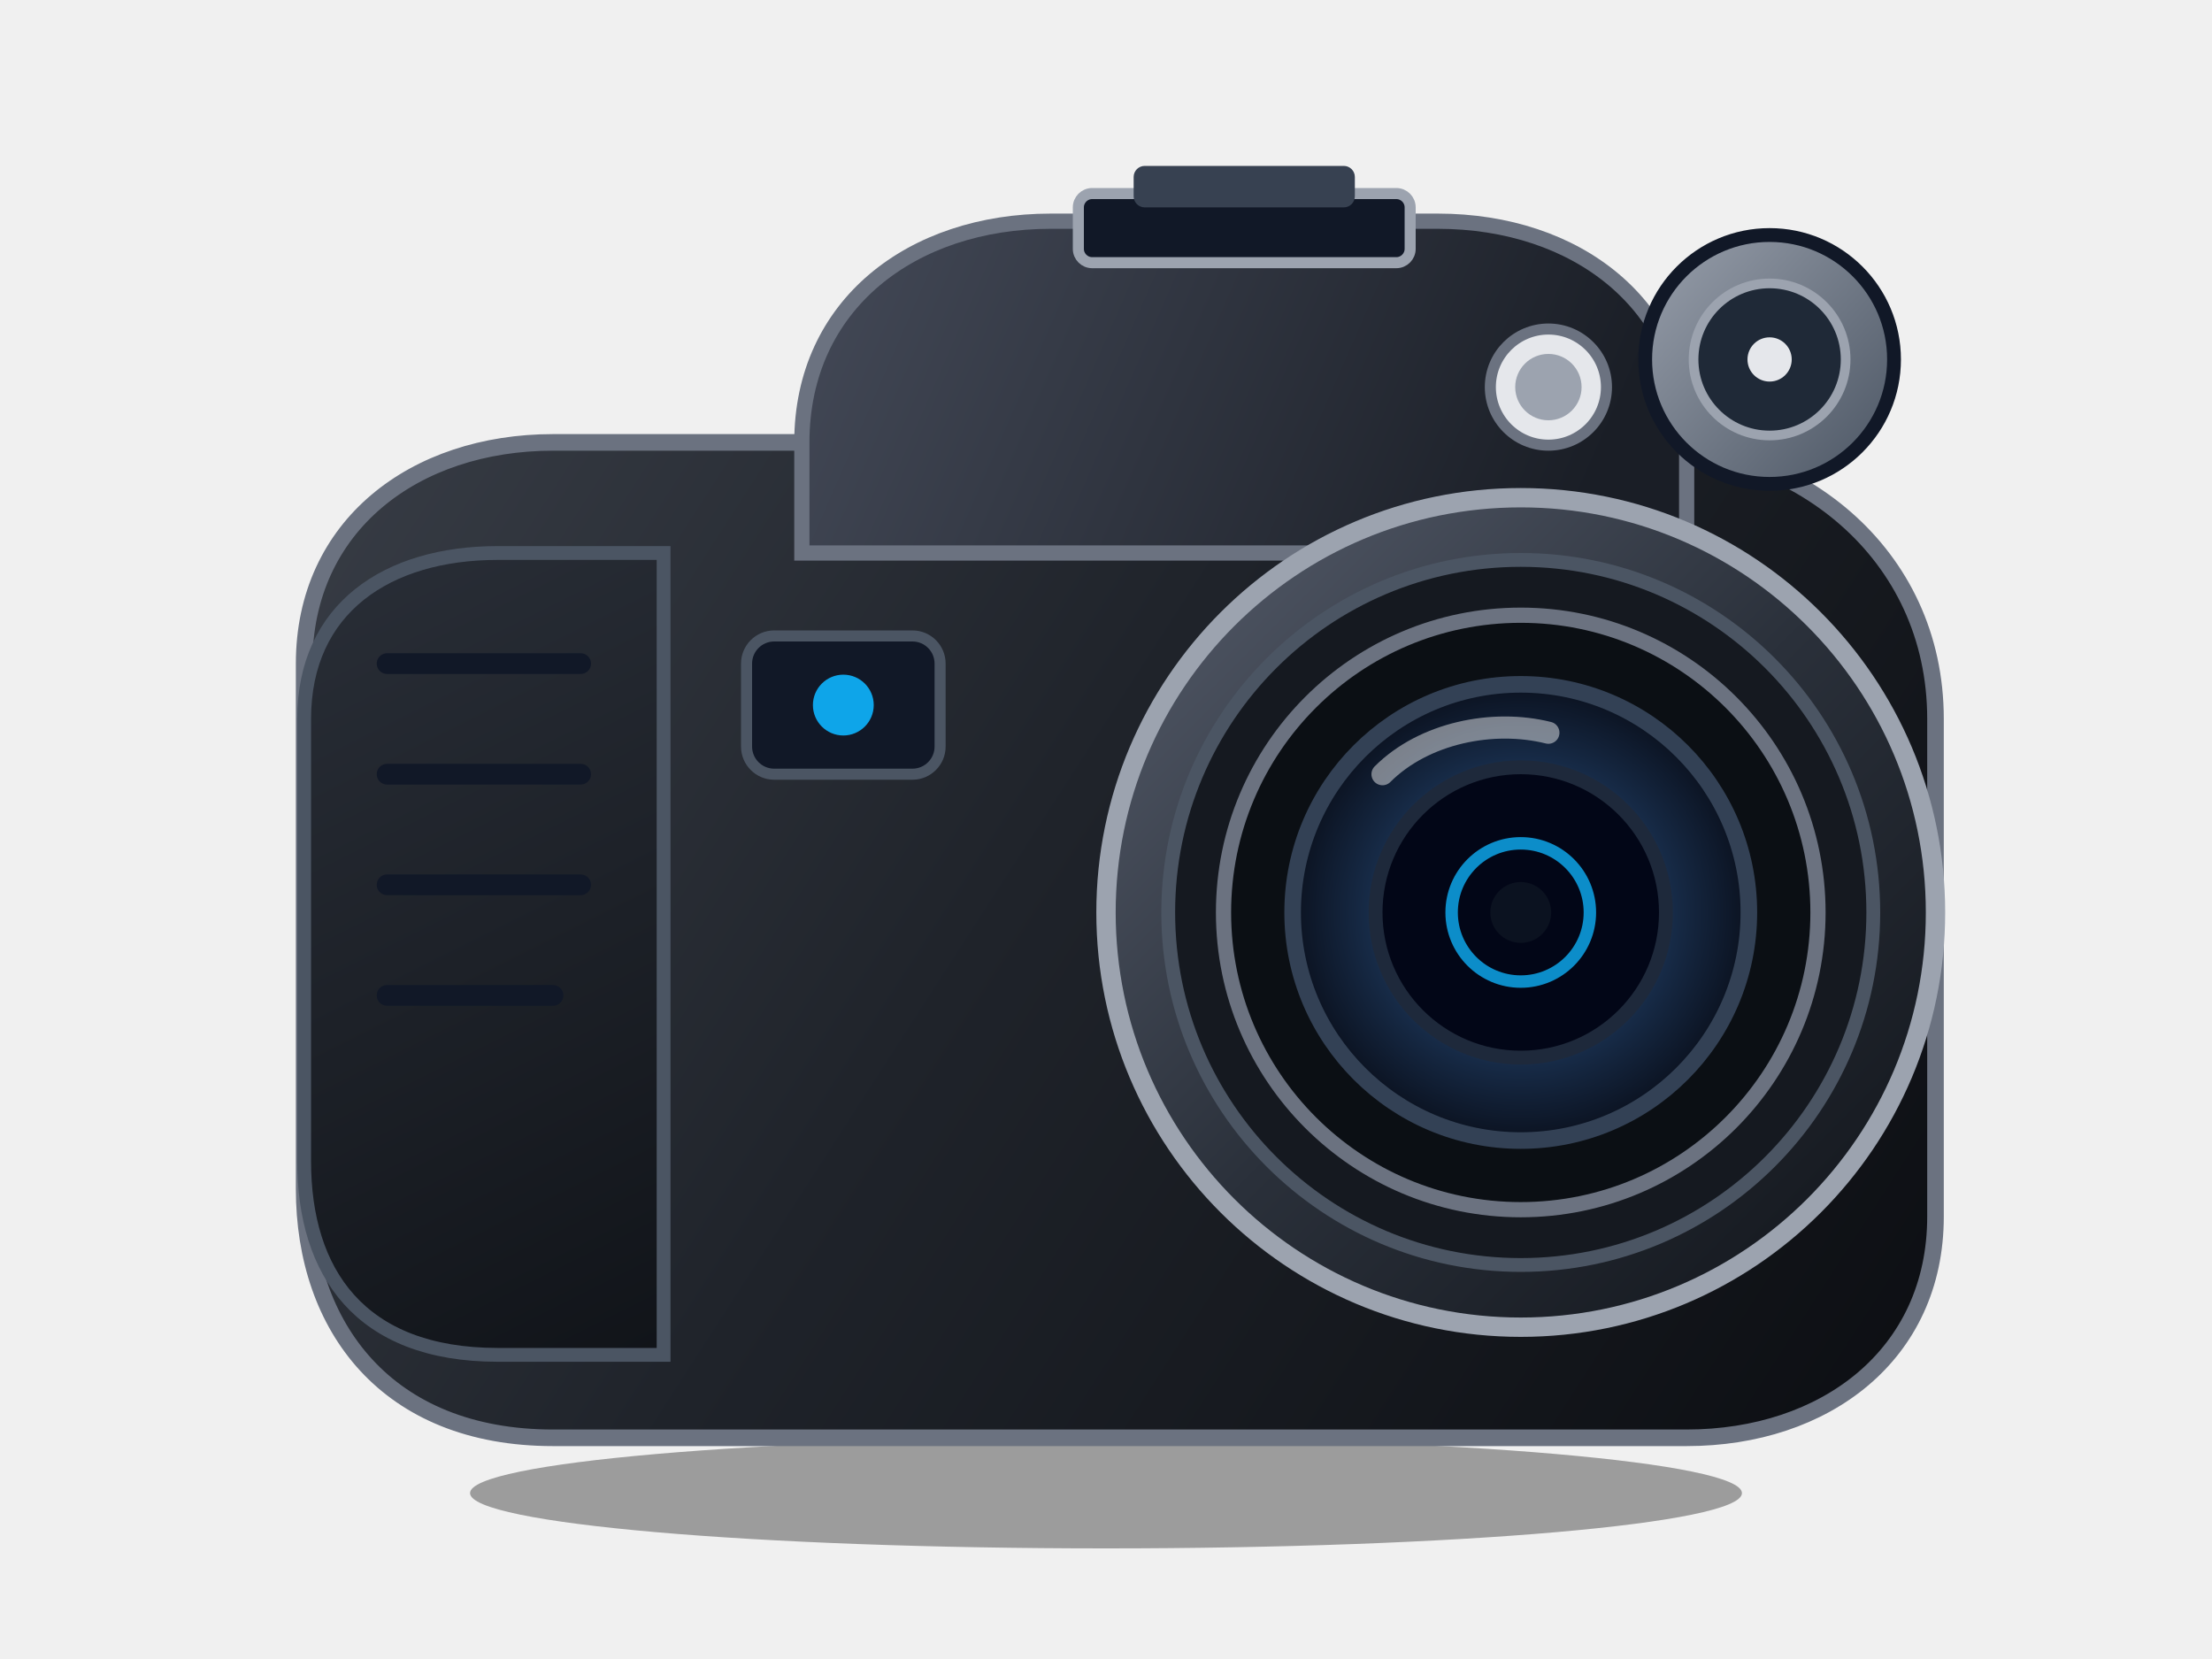
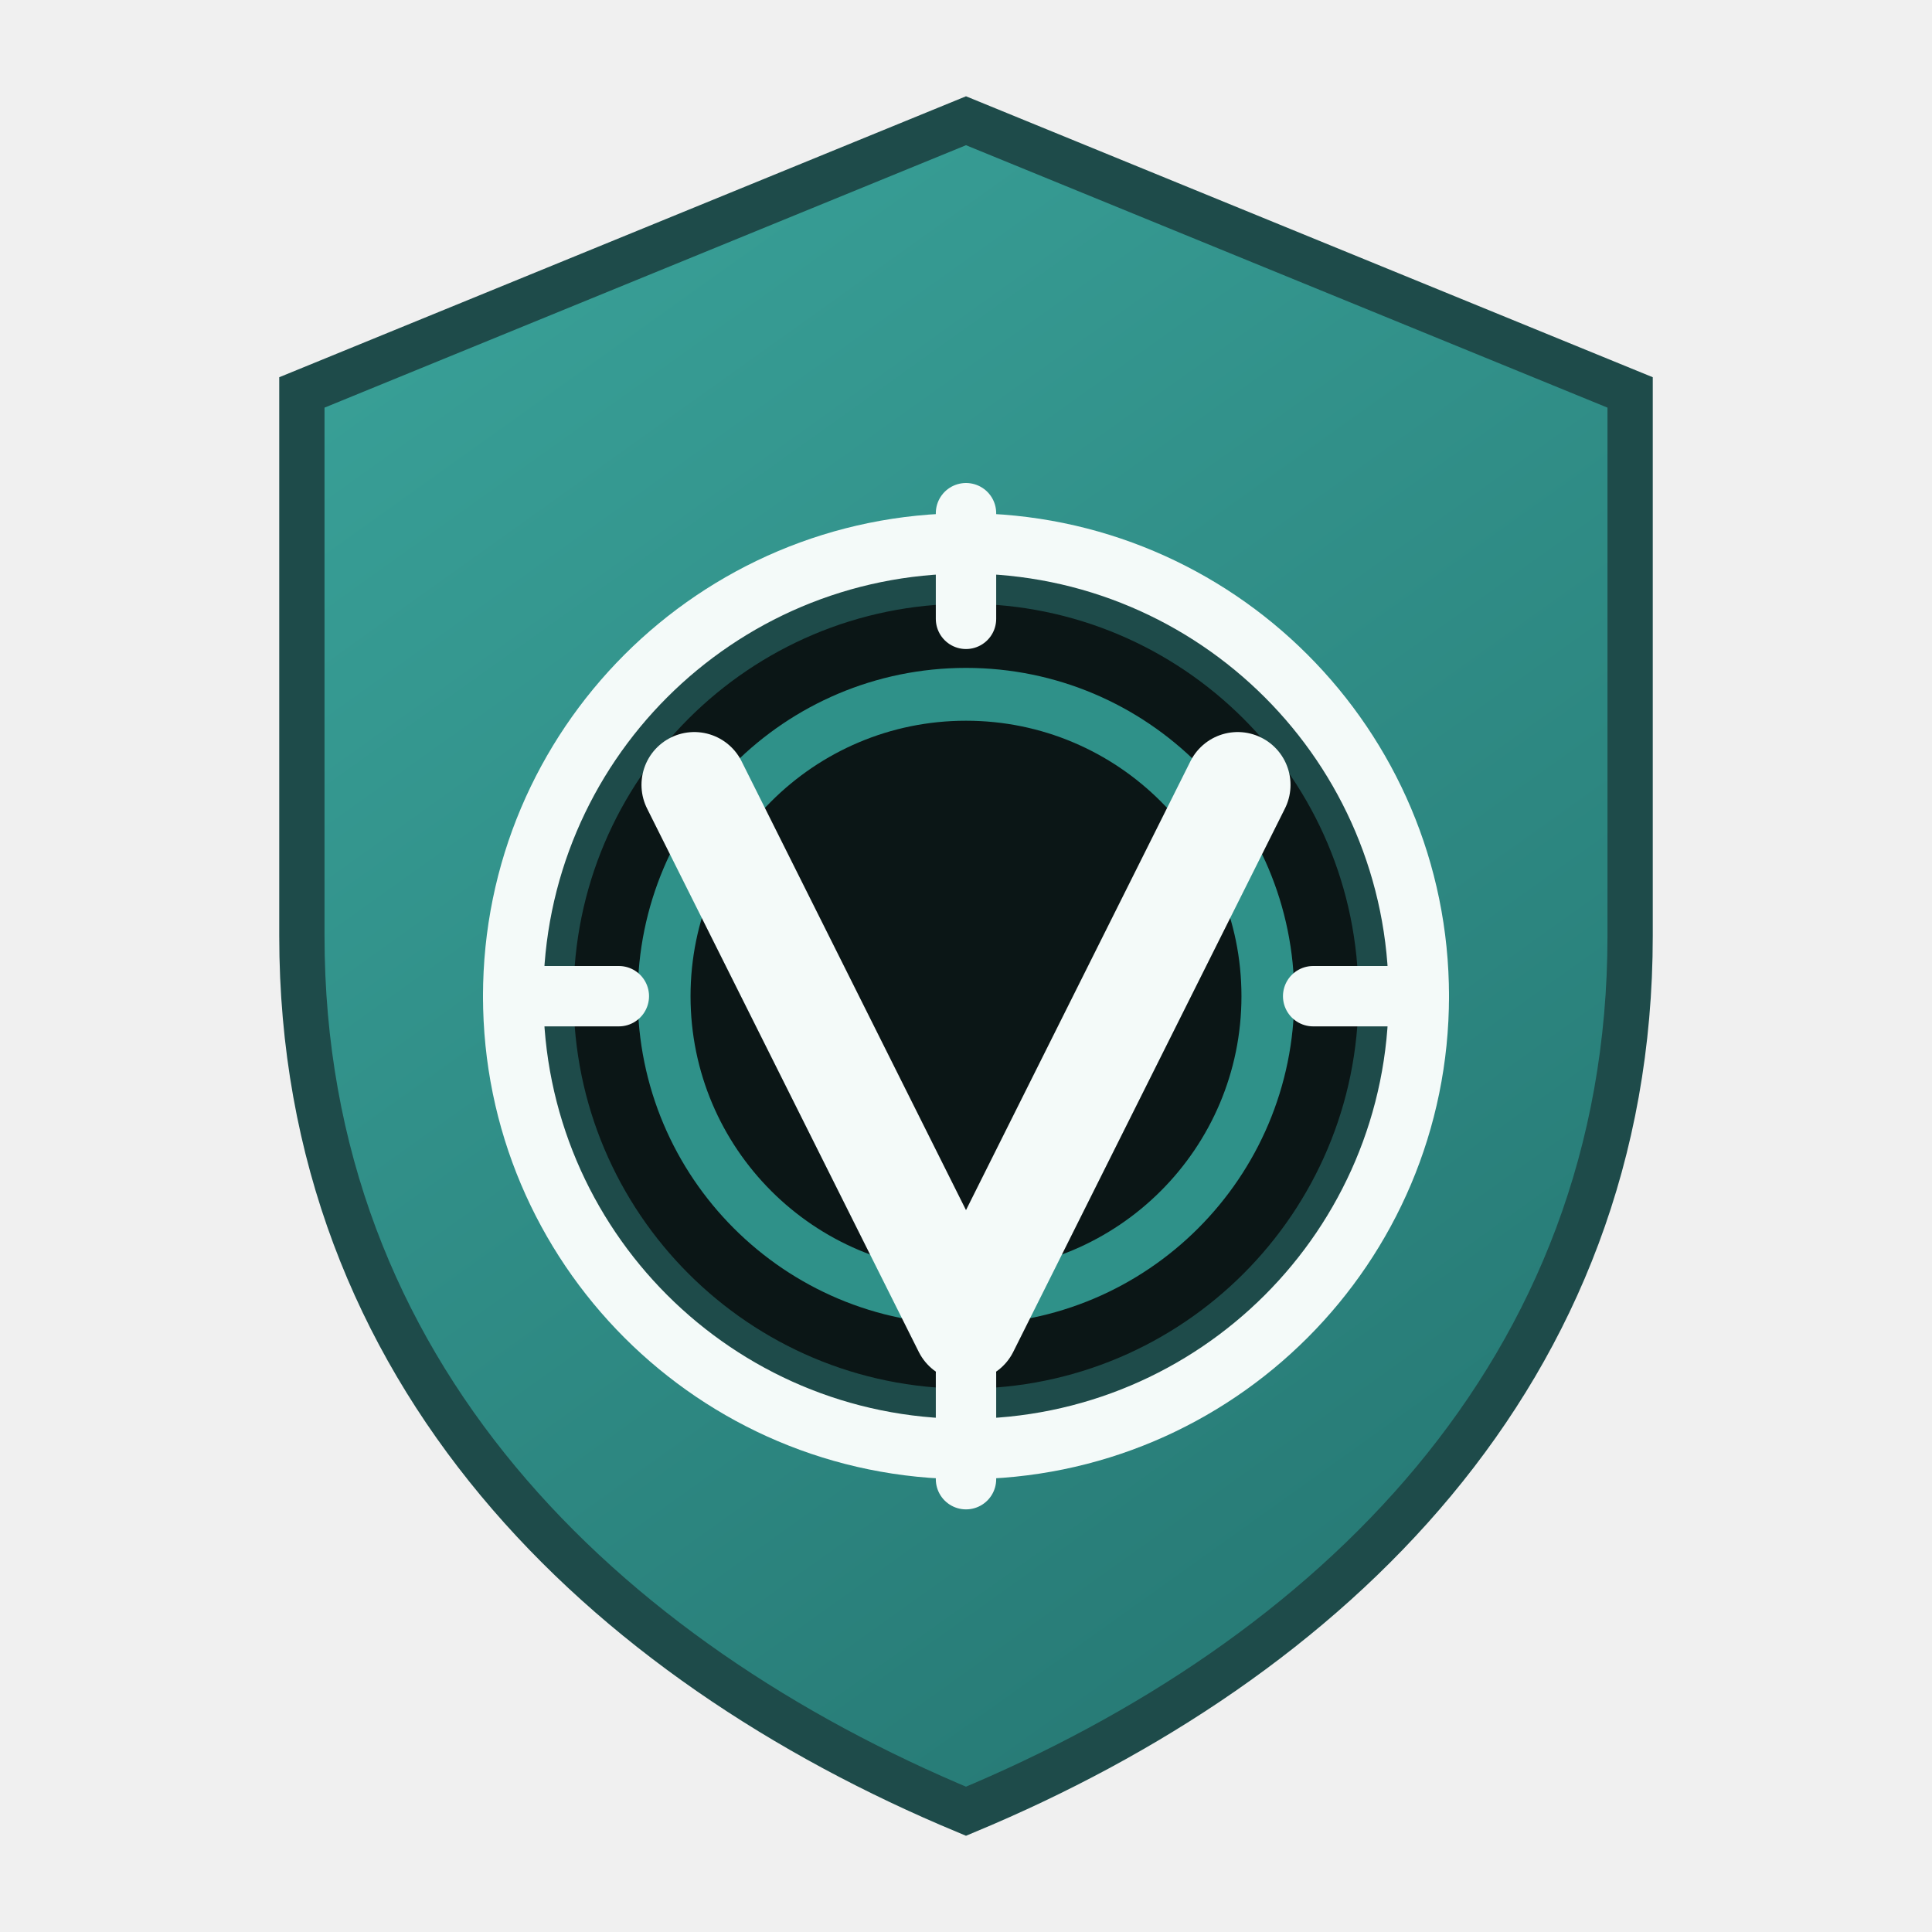
- <svg xmlns="http://www.w3.org/2000/svg" viewBox="0 0 160 120" fill="none">
+ <svg xmlns="http://www.w3.org/2000/svg" viewBox="0 0 64 64" fill="none">
  <defs>
-     <linearGradient id="body" x1="18" y1="28" x2="142" y2="108" gradientUnits="userSpaceOnUse">
-       <stop stop-color="#3A3F48" />
-       <stop offset="0.45" stop-color="#1F232A" />
-       <stop offset="1" stop-color="#0B0D11" />
-     </linearGradient>
-     <linearGradient id="top" x1="48" y1="14" x2="112" y2="42" gradientUnits="userSpaceOnUse">
-       <stop stop-color="#4B5160" />
-       <stop offset="1" stop-color="#1A1E26" />
-     </linearGradient>
-     <linearGradient id="grip" x1="18" y1="40" x2="48" y2="100" gradientUnits="userSpaceOnUse">
-       <stop stop-color="#2A2F38" />
-       <stop offset="1" stop-color="#101318" />
-     </linearGradient>
-     <linearGradient id="lens" x1="78" y1="34" x2="142" y2="98" gradientUnits="userSpaceOnUse">
-       <stop stop-color="#5A6170" />
-       <stop offset="0.5" stop-color="#2A303A" />
-       <stop offset="1" stop-color="#0E1116" />
-     </linearGradient>
-     <radialGradient id="glass" cx="0" cy="0" r="1" gradientUnits="userSpaceOnUse" gradientTransform="translate(110 66) rotate(118) scale(22)">
-       <stop stop-color="#7DD3FC" stop-opacity="0.35" />
-       <stop offset="0.35" stop-color="#1E3A5F" />
-       <stop offset="0.75" stop-color="#0B1220" />
-       <stop offset="1" stop-color="#020617" />
-     </radialGradient>
-     <linearGradient id="dial" x1="118" y1="16" x2="138" y2="34" gradientUnits="userSpaceOnUse">
-       <stop stop-color="#9CA3AF" />
-       <stop offset="1" stop-color="#4B5563" />
+     <linearGradient id="face" x1="12" y1="4" x2="52" y2="60" gradientUnits="userSpaceOnUse">
+       <stop stop-color="#3aa39a" />
+       <stop offset="1" stop-color="#247470" />
    </linearGradient>
  </defs>
-   <ellipse cx="80" cy="108" rx="46" ry="4" fill="#000" opacity="0.35" />
-   <path d="M22 48 C22 38 30 32 40 32 H118 C130 32 140 40 140 52 V88 C140 98 132 104 122 104 H40 C28 104 22 96 22 86 V48 Z" fill="url(#body)" stroke="#6B7280" stroke-width="1.2" />
-   <path d="M22 52 C22 44 28 40 36 40 H48 V98 H36 C26 98 22 92 22 84 V52 Z" fill="url(#grip)" stroke="#4B5563" stroke-width="1" />
-   <path d="M28 48 H42M28 56 H42M28 64 H42M28 72 H40" stroke="#111827" stroke-width="1.5" stroke-linecap="round" />
-   <path d="M58 32 C58 22 66 16 76 16 H104 C114 16 122 22 122 32 V40 H58 V32 Z" fill="url(#top)" stroke="#6B7280" stroke-width="1.1" />
-   <rect x="78" y="14" width="24" height="5" rx="1" fill="#111827" stroke="#9CA3AF" stroke-width="0.8" />
-   <rect x="82" y="12" width="16" height="3" rx="0.8" fill="#374151" />
-   <circle cx="128" cy="26" r="9" fill="url(#dial)" stroke="#111827" stroke-width="1" />
-   <circle cx="128" cy="26" r="5.5" fill="#1F2937" stroke="#9CA3AF" stroke-width="0.7" />
-   <circle cx="128" cy="26" r="1.6" fill="#E5E7EB" />
-   <circle cx="112" cy="28" r="4.2" fill="#E5E7EB" stroke="#6B7280" stroke-width="0.8" />
-   <circle cx="112" cy="28" r="2.4" fill="#9CA3AF" />
-   <rect x="54" y="46" width="14" height="10" rx="2" fill="#111827" stroke="#4B5563" stroke-width="0.8" />
-   <circle cx="61" cy="51" r="2.2" fill="#0EA5E9" />
-   <circle cx="110" cy="66" r="30" fill="url(#lens)" stroke="#9CA3AF" stroke-width="1.4" />
-   <circle cx="110" cy="66" r="25.5" fill="#151920" stroke="#4B5563" stroke-width="1" />
-   <circle cx="110" cy="66" r="21.5" fill="#0B0F14" stroke="#6B7280" stroke-width="1.1" />
-   <circle cx="110" cy="66" r="16.5" fill="url(#glass)" stroke="#334155" stroke-width="1.2" />
-   <circle cx="110" cy="66" r="10.5" fill="#020617" stroke="#1E293B" stroke-width="1" />
-   <circle cx="110" cy="66" r="5" fill="#020617" stroke="#0EA5E9" stroke-width="0.9" opacity="0.85" />
-   <circle cx="110" cy="66" r="2.2" fill="#0B1220" />
-   <path d="M100 56 C103 53 108 52 112 53" stroke="#FFF" stroke-width="1.6" stroke-linecap="round" opacity="0.45" />
+   <path d="M32 4 L54 13 V31 C54 45.5 44 55 32 60 C20 55 10 45.5 10 31 V13 L32 4 Z" fill="url(#face)" stroke="#1e4b4a" stroke-width="1.5" />
+   <circle cx="32" cy="33" r="16" fill="#f4faf9" />
+   <circle cx="32" cy="33" r="13.5" fill="#0b1616" stroke="#1e4b4a" stroke-width="1" />
+   <circle cx="32" cy="33" r="10" stroke="#2f9189" stroke-width="1.75" fill="none" />
+   <path d="M23 26 L32 44 L41 26" stroke="#f4faf9" stroke-width="3.5" stroke-linecap="round" stroke-linejoin="round" fill="none" />
+   <path d="M32 17 V20.5 M32 45.5 V49 M17 33 H20.5 M43.5 33 H47" stroke="#f4faf9" stroke-width="2" stroke-linecap="round" />
</svg>
